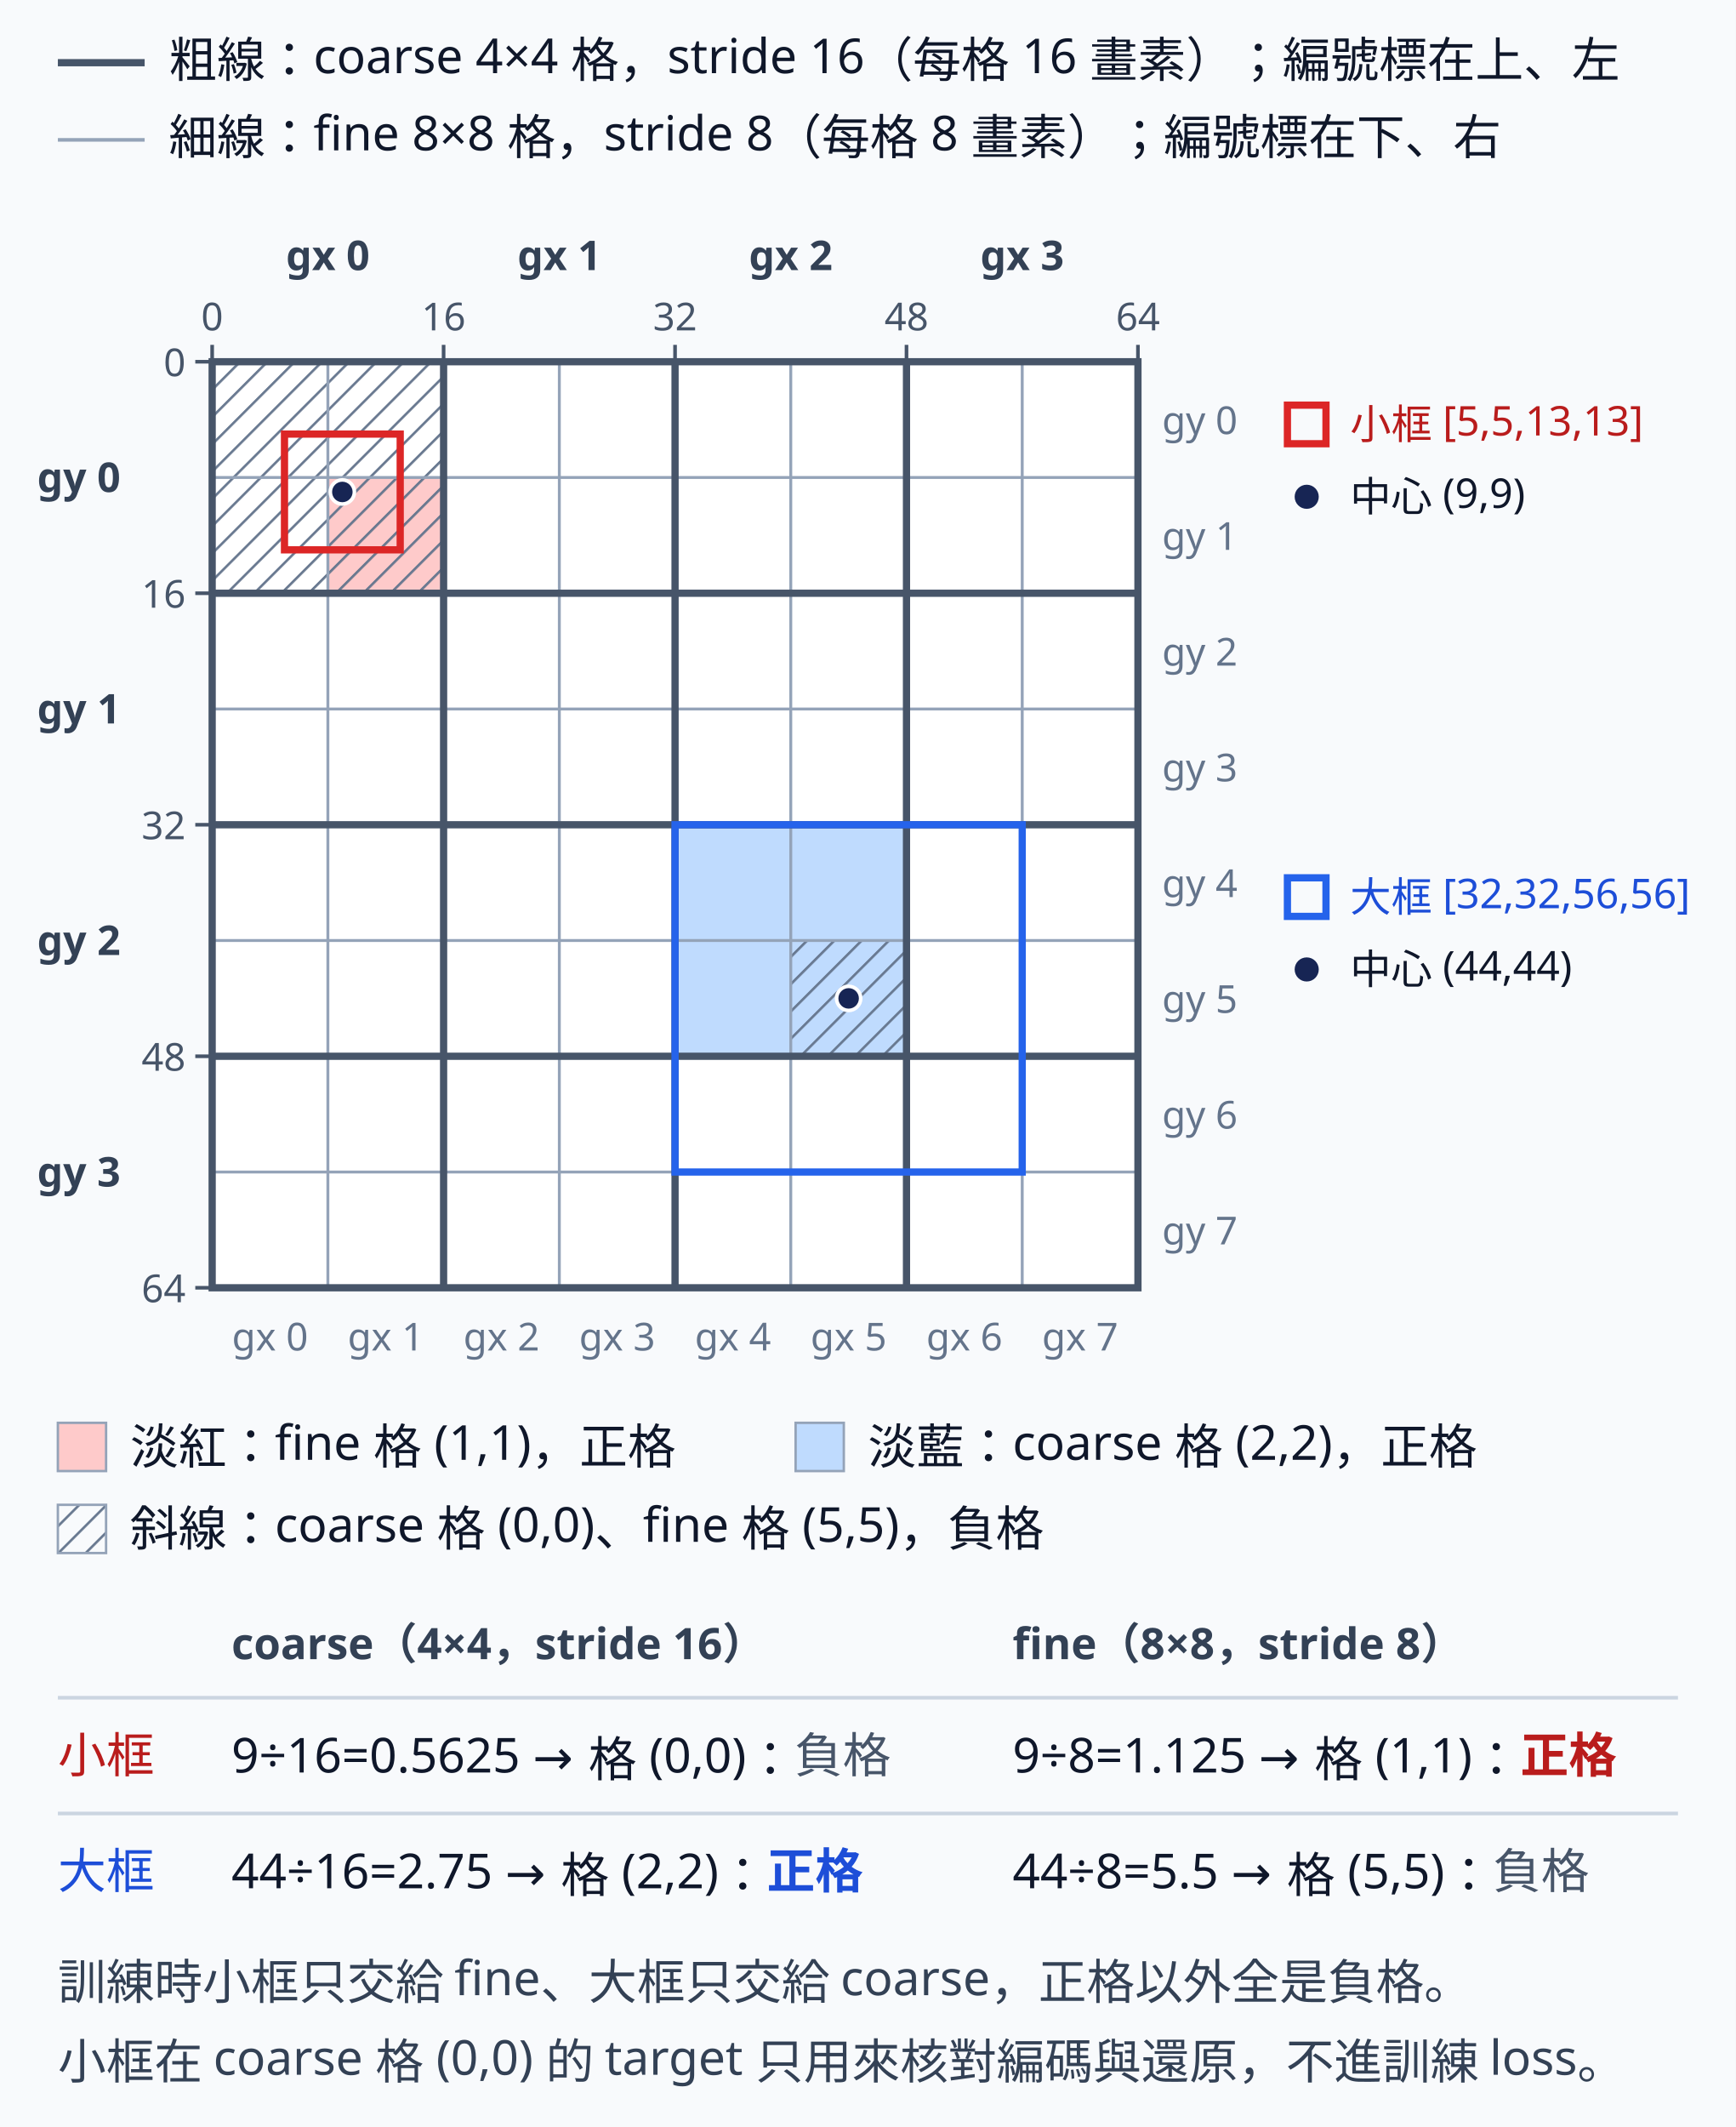
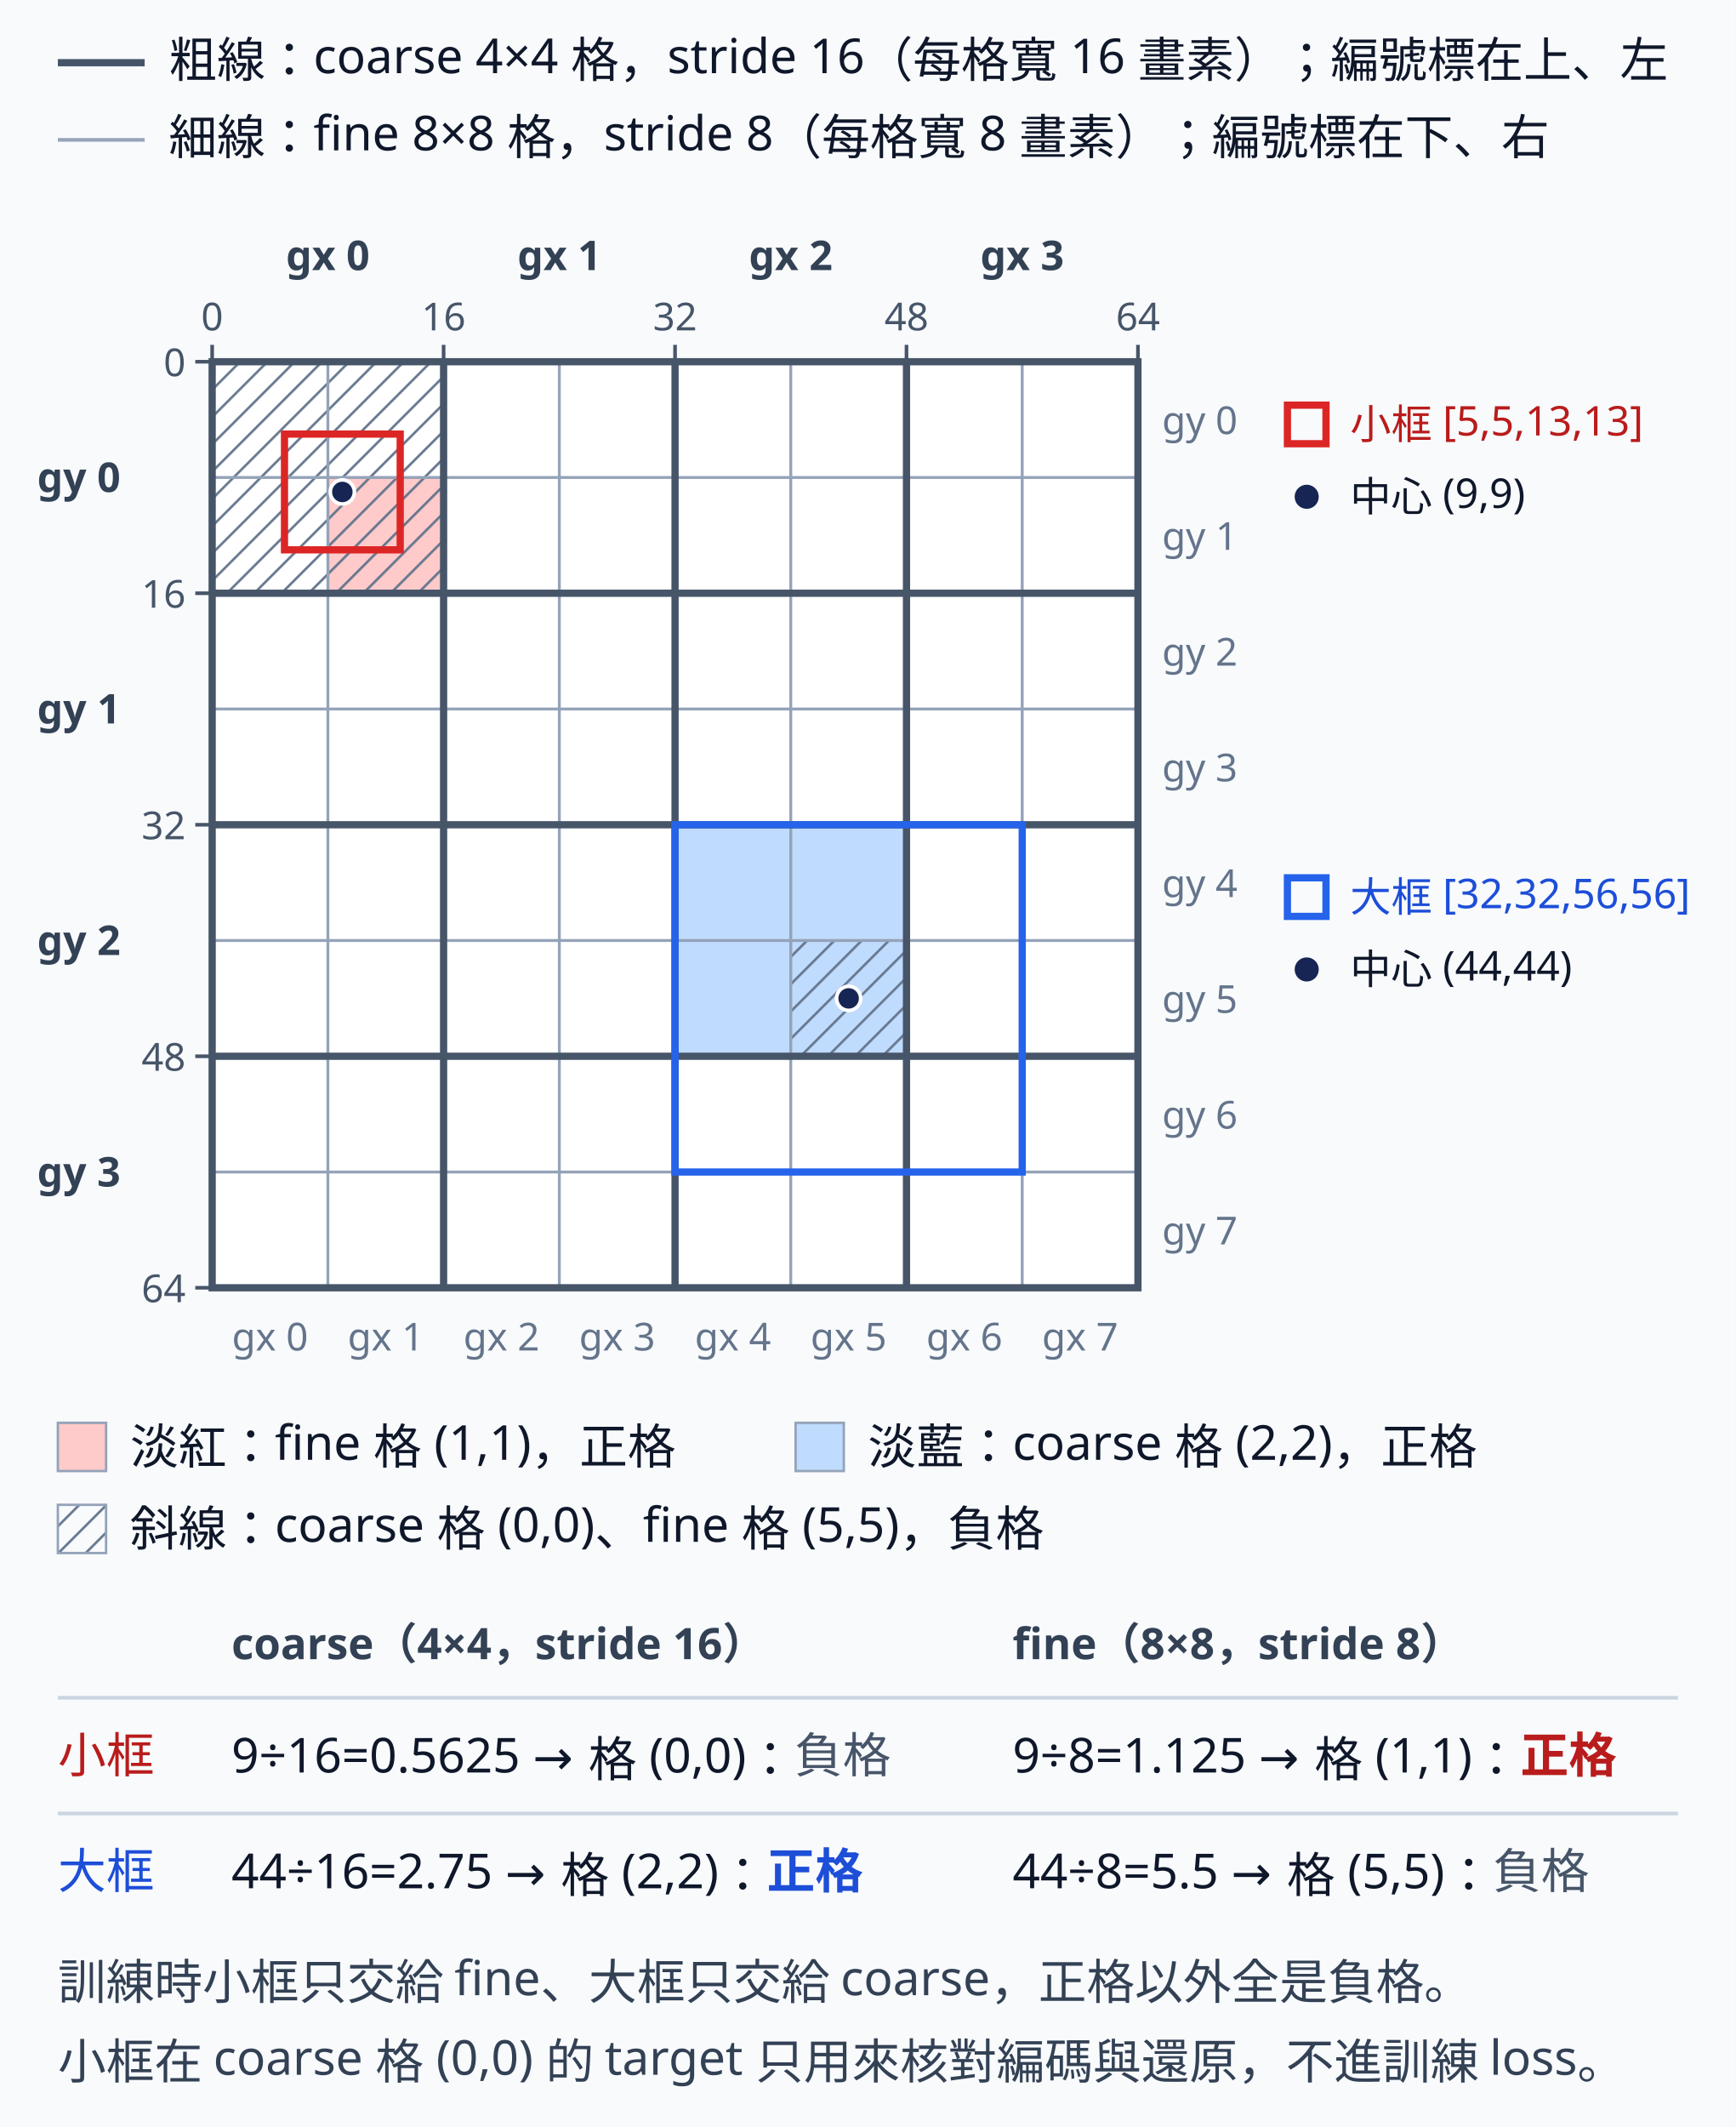
<svg xmlns="http://www.w3.org/2000/svg" viewBox="0 0 720 882" role="img" aria-labelledby="title desc">
  <defs>
    <pattern id="neg-hatch" width="8" height="8" patternUnits="userSpaceOnUse" patternTransform="rotate(45)">
      <line x1="0" y1="0" x2="0" y2="8" stroke="#64748b" stroke-width="2" />
    </pattern>
  </defs>
  <rect width="720" height="882" fill="#f8fafc" />
  <rect x="88" y="150" width="384" height="384" fill="#fff" />
  <rect id="fine-1-1-positive" x="136" y="198" width="48" height="48" fill="#fecaca" />
  <rect id="coarse-2-2-positive" x="280" y="342" width="96" height="96" fill="#bfdbfe" />
  <rect id="coarse-0-0-negative" x="88" y="150" width="96" height="96" fill="url(#neg-hatch)" />
  <rect id="fine-5-5-negative" x="328" y="390" width="48" height="48" fill="url(#neg-hatch)" />
  <path d="M136 150V534M232 150V534M328 150V534M424 150V534M88 198H472M88 294H472M88 390H472M88 486H472" fill="none" stroke="#94a3b8" stroke-width="1.2" />
  <path d="M184 150V534M280 150V534M376 150V534M88 246H472M88 342H472M88 438H472" fill="none" stroke="#475569" stroke-width="3" />
  <rect x="88" y="150" width="384" height="384" fill="none" stroke="#475569" stroke-width="3" />
  <path d="M88 143V150M184 143V150M280 143V150M376 143V150M472 143V150M81 150H88M81 246H88M81 342H88M81 438H88M81 534H88" stroke="#475569" stroke-width="1.5" />
  <rect id="small-box" x="118" y="180" width="48" height="48" fill="none" stroke="#dc2626" stroke-width="3" />
  <rect id="large-box" x="280" y="342" width="144" height="144" fill="none" stroke="#2563eb" stroke-width="3" />
  <circle cx="142" cy="204" r="5" fill="#172554" stroke="#fff" stroke-width="1.5" />
  <circle cx="352" cy="414" r="5" fill="#172554" stroke="#fff" stroke-width="1.5" />
  <g font-family="sans-serif" fill="#0f172a">
    <path d="M24 26H60" stroke="#475569" stroke-width="3" />
    <path d="M24 58H60" stroke="#94a3b8" stroke-width="1.5" />
-     <text x="70" y="32" font-size="20">粗線：coarse 4×4 格，stride 16（每格 16 畫素）；編號標在上、左</text>
-     <text x="70" y="64" font-size="20">細線：fine 8×8 格，stride 8（每格 8 畫素）；編號標在下、右</text>
+     <text x="70" y="32" font-size="20">粗線：coarse 4×4 格，stride 16（每格寬 16 畫素）；編號標在上、左</text>
+     <text x="70" y="64" font-size="20">細線：fine 8×8 格，stride 8（每格寬 8 畫素）；編號標在下、右</text>
    <g font-size="17" font-weight="700" fill="#334155" text-anchor="middle">
      <text x="136" y="112">gx 0</text>
      <text x="232" y="112">gx 1</text>
      <text x="328" y="112">gx 2</text>
      <text x="424" y="112">gx 3</text>
    </g>
    <g font-size="16" fill="#475569" text-anchor="middle">
      <text x="88" y="137">0</text>
      <text x="184" y="137">16</text>
      <text x="280" y="137">32</text>
      <text x="376" y="137">48</text>
      <text x="472" y="137">64</text>
    </g>
    <g font-size="17" font-weight="700" fill="#334155" text-anchor="end">
      <text x="50" y="204">gy 0</text>
      <text x="50" y="300">gy 1</text>
      <text x="50" y="396">gy 2</text>
      <text x="50" y="492">gy 3</text>
    </g>
    <g font-size="16" fill="#475569" text-anchor="end">
      <text x="77" y="156">0</text>
      <text x="77" y="252">16</text>
      <text x="77" y="348">32</text>
      <text x="77" y="444">48</text>
      <text x="77" y="540">64</text>
    </g>
    <g font-size="16" fill="#64748b" text-anchor="middle">
      <text x="112" y="560">gx 0</text>
      <text x="160" y="560">gx 1</text>
      <text x="208" y="560">gx 2</text>
      <text x="256" y="560">gx 3</text>
      <text x="304" y="560">gx 4</text>
      <text x="352" y="560">gx 5</text>
      <text x="400" y="560">gx 6</text>
      <text x="448" y="560">gx 7</text>
    </g>
    <g font-size="16" fill="#64748b">
      <text x="482" y="180">gy 0</text>
      <text x="482" y="228">gy 1</text>
      <text x="482" y="276">gy 2</text>
      <text x="482" y="324">gy 3</text>
      <text x="482" y="372">gy 4</text>
      <text x="482" y="420">gy 5</text>
      <text x="482" y="468">gy 6</text>
      <text x="482" y="516">gy 7</text>
    </g>
    <rect x="534" y="168" width="16" height="16" fill="none" stroke="#dc2626" stroke-width="3" />
    <text x="560" y="182" font-size="17" fill="#b91c1c">小框 [5,5,13,13]</text>
    <circle cx="542" cy="206" r="5" fill="#172554" />
    <text x="560" y="212" font-size="17">中心 (9,9)</text>
    <rect x="534" y="364" width="16" height="16" fill="none" stroke="#2563eb" stroke-width="3" />
    <text x="560" y="378" font-size="17" fill="#1d4ed8">大框 [32,32,56,56]</text>
    <circle cx="542" cy="402" r="5" fill="#172554" />
    <text x="560" y="408" font-size="17">中心 (44,44)</text>
    <g font-size="20">
      <rect x="24" y="590" width="20" height="20" fill="#fecaca" stroke="#94a3b8" />
      <text x="54" y="607">淡紅：fine 格 (1,1)，正格</text>
      <rect x="330" y="590" width="20" height="20" fill="#bfdbfe" stroke="#94a3b8" />
      <text x="360" y="607">淡藍：coarse 格 (2,2)，正格</text>
      <rect x="24" y="624" width="20" height="20" fill="url(#neg-hatch)" stroke="#94a3b8" />
      <text x="54" y="641">斜線：coarse 格 (0,0)、fine 格 (5,5)，負格</text>
    </g>
    <g font-size="18" fill="#334155" font-weight="700">
      <text x="96" y="688">coarse（4×4，stride 16）</text>
      <text x="420" y="688">fine（8×8，stride 8）</text>
    </g>
    <path d="M24 704H696M24 752H696" stroke="#cbd5e1" stroke-width="1.5" />
    <g font-size="20">
      <text x="24" y="735" fill="#b91c1c">小框</text>
      <text x="96" y="735">9÷16=0.5625 → 格 (0,0)：<tspan fill="#475569">負格</tspan>
      </text>
      <text x="420" y="735">9÷8=1.125 → 格 (1,1)：<tspan fill="#b91c1c" font-weight="700">正格</tspan>
      </text>
      <text x="24" y="783" fill="#1d4ed8">大框</text>
      <text x="96" y="783">44÷16=2.75 → 格 (2,2)：<tspan fill="#1d4ed8" font-weight="700">正格</tspan>
      </text>
      <text x="420" y="783">44÷8=5.5 → 格 (5,5)：<tspan fill="#475569">負格</tspan>
      </text>
    </g>
    <g font-size="20" fill="#334155">
      <text x="24" y="829">訓練時小框只交給 fine、大框只交給 coarse，正格以外全是負格。</text>
      <text x="24" y="862">小框在 coarse 格 (0,0) 的 target 只用來核對編碼與還原，不進訓練 loss。</text>
    </g>
  </g>
</svg>
